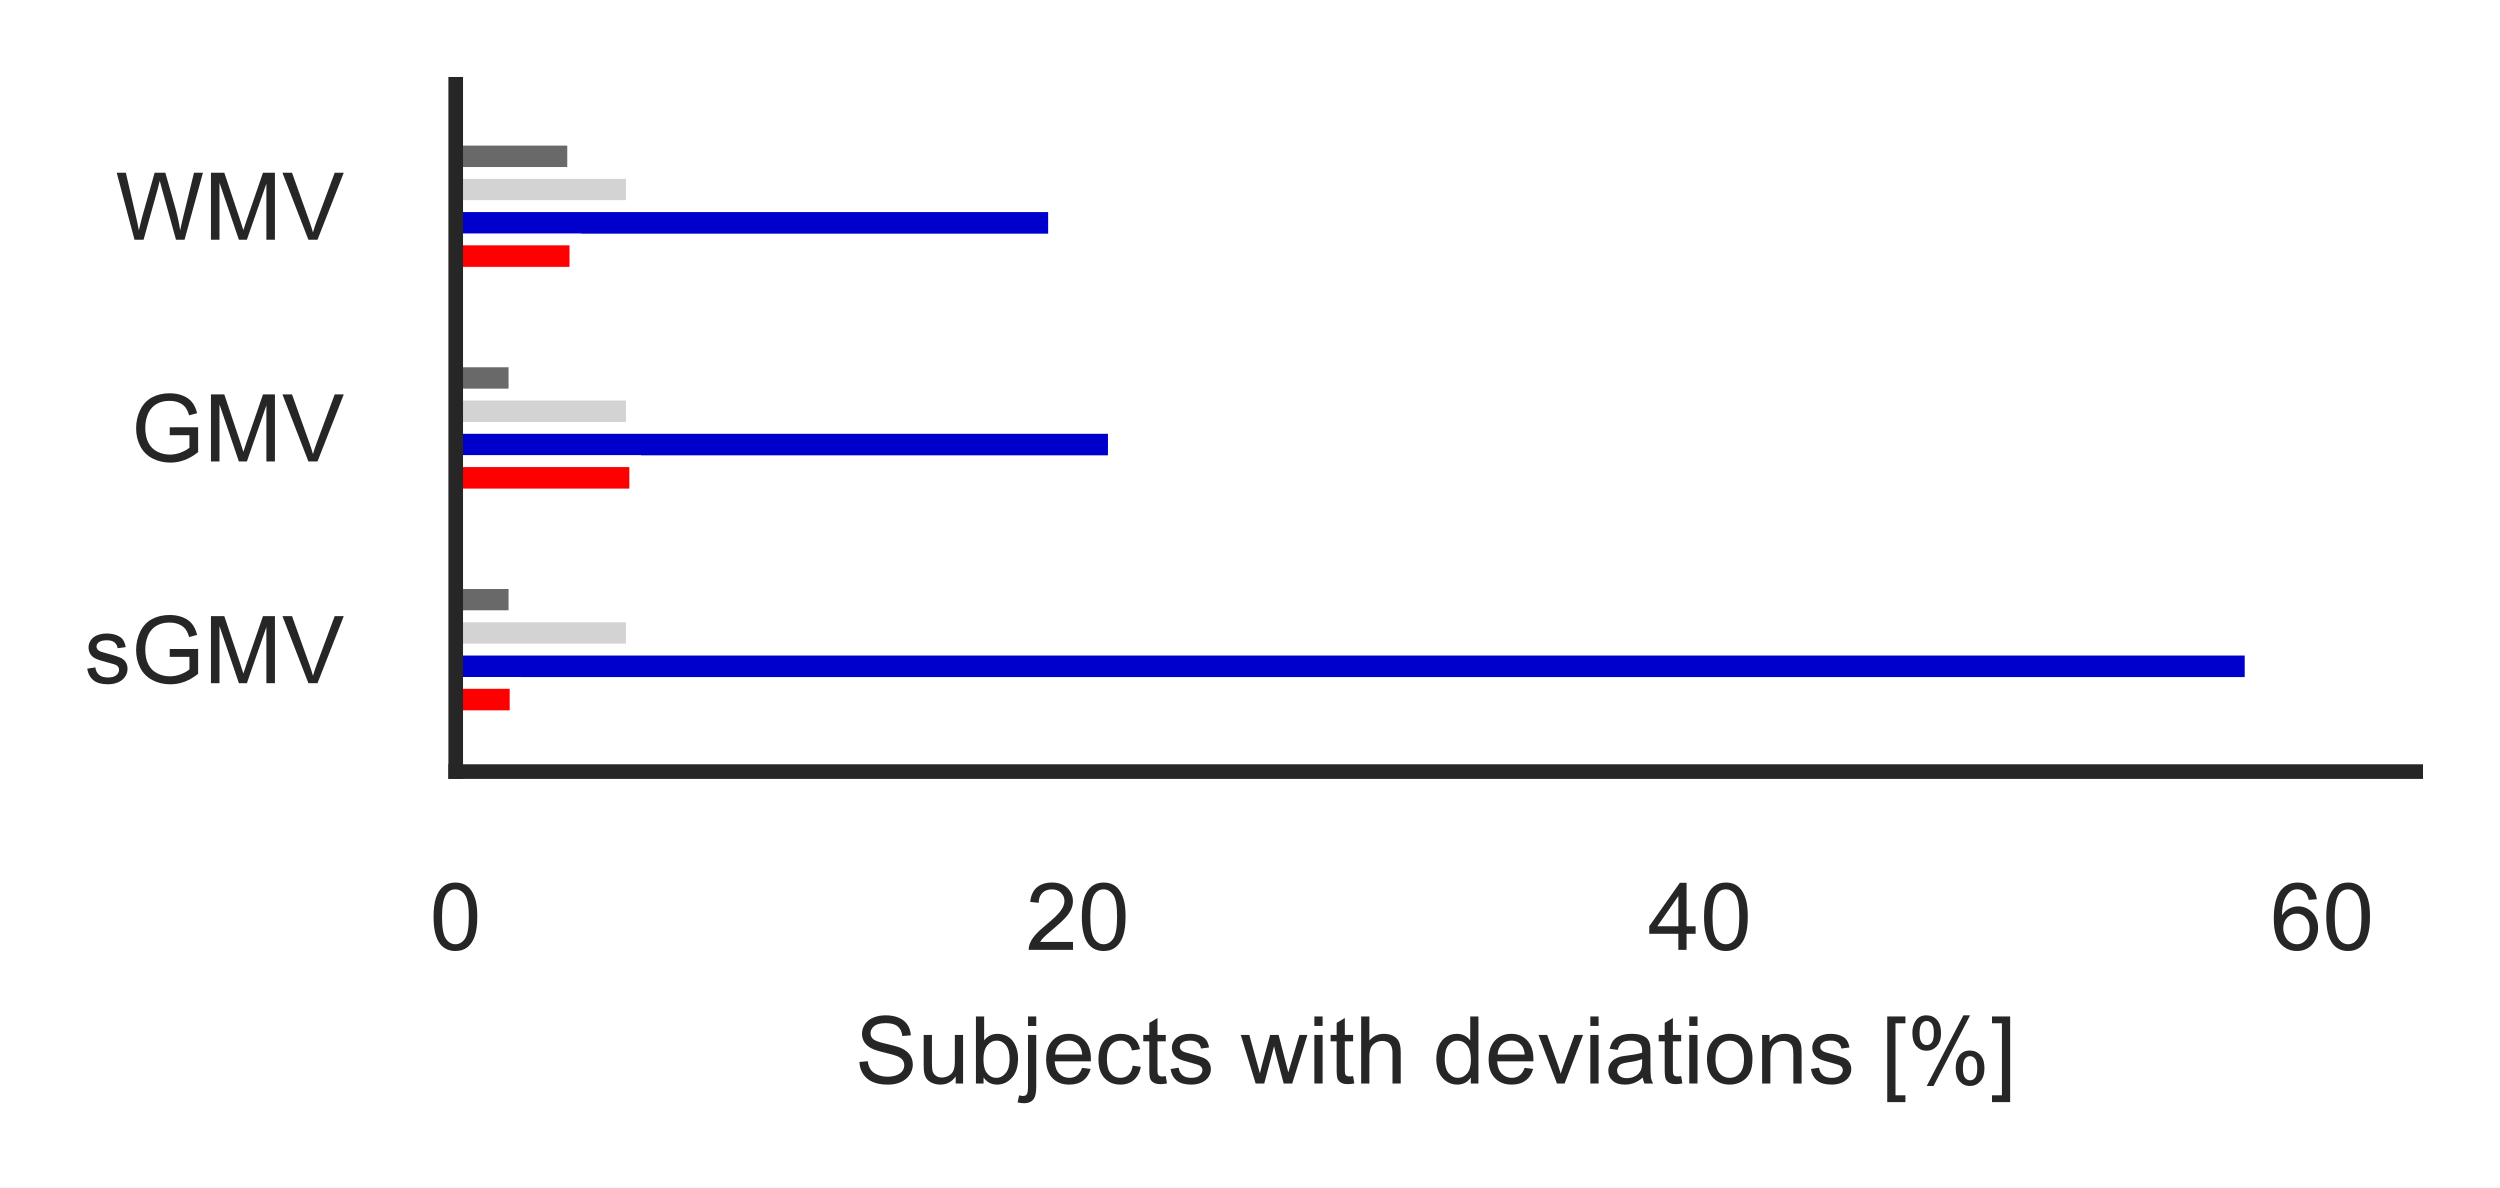
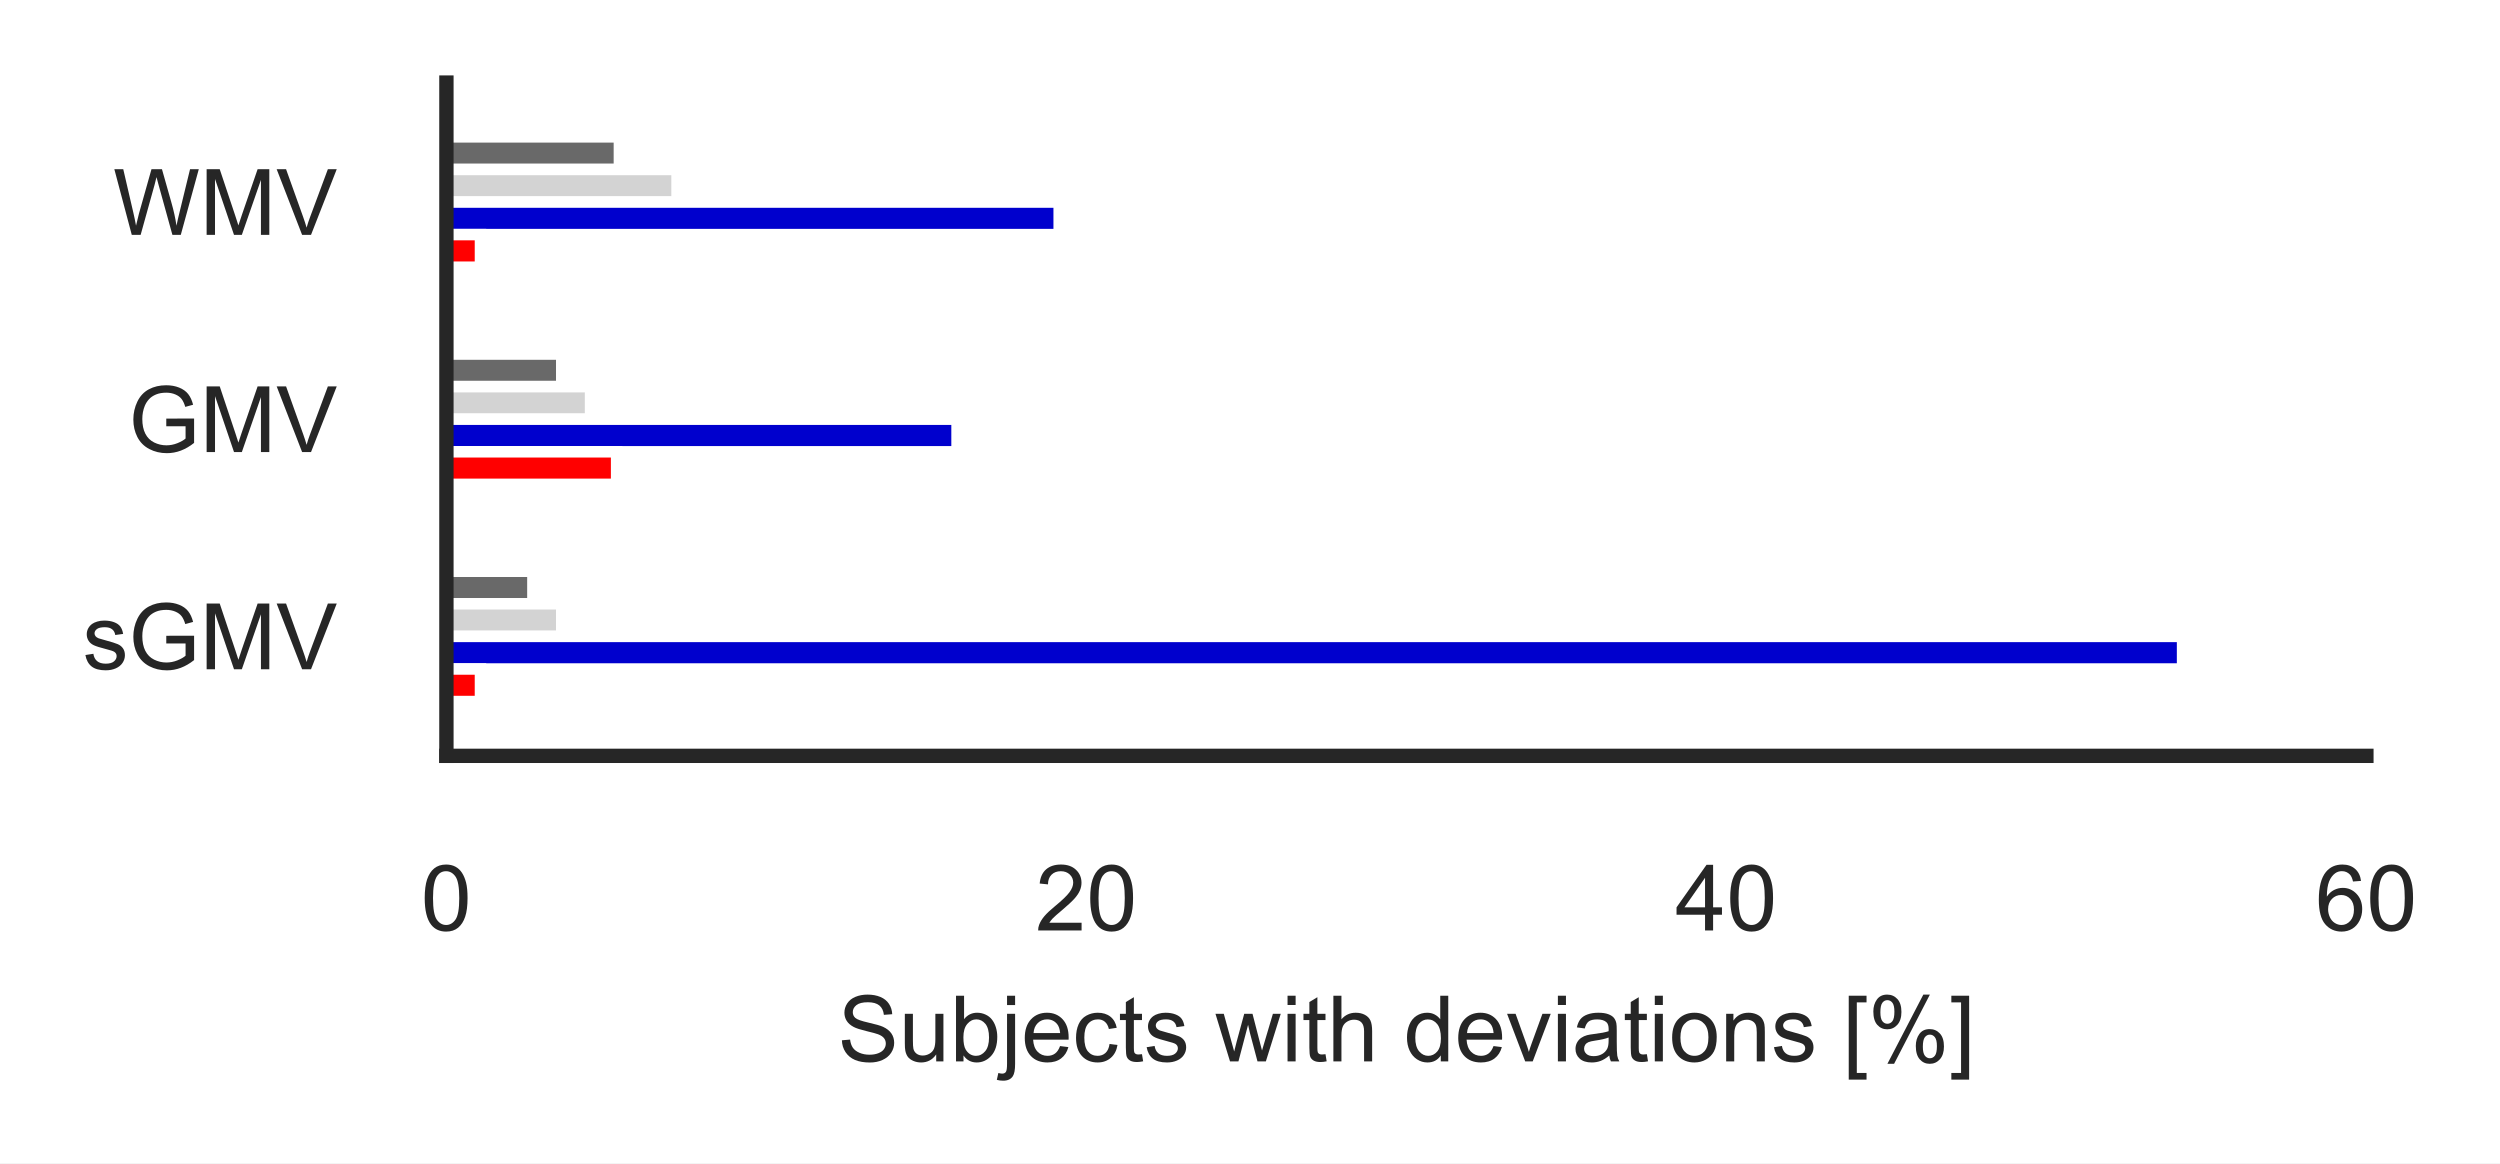
- <svg xmlns="http://www.w3.org/2000/svg" xmlns:xlink="http://www.w3.org/1999/xlink" width="213.523pt" height="101.425pt" viewBox="0 0 213.523 101.425" version="1.1">
+ <svg xmlns="http://www.w3.org/2000/svg" xmlns:xlink="http://www.w3.org/1999/xlink" width="217.971pt" height="101.425pt" viewBox="0 0 217.971 101.425" version="1.1">
  <defs>
    <style type="text/css">*{stroke-linejoin: round; stroke-linecap: butt}</style>
  </defs>
  <g id="figure_1">
    <g id="patch_1">
-       <path d="M 0 101.425  L 213.523 101.425  L 213.523 0  L 0 0  z " style="fill: #ffffff" />
+       <path d="M 0 101.425  L 217.971 101.425  L 217.971 0  L 0 0  z " style="fill: #ffffff" />
    </g>
    <g id="axes_1">
      <g id="patch_2">
        <path d="M 38.922 65.901  L 206.322 65.901  L 206.322 7.2  L 38.922 7.2  z " style="fill: #ffffff" />
      </g>
      <g id="matplotlib.axis_1">
        <g id="xtick_1">
          <g id="text_1">
            <g style="fill: #262626" transform="translate(36.69812 81.12743) scale(0.08 -0.08)">
              <defs>
                <path id="ArialMT-30" d="M 266 2259  Q 266 3072 433 3567  Q 600 4063 929 4331  Q 1259 4600 1759 4600  Q 2128 4600 2406 4451  Q 2684 4303 2865 4023  Q 3047 3744 3150 3342  Q 3253 2941 3253 2259  Q 3253 1453 3087 958  Q 2922 463 2592 192  Q 2263 -78 1759 -78  Q 1097 -78 719 397  Q 266 969 266 2259  z M 844 2259  Q 844 1131 1108 757  Q 1372 384 1759 384  Q 2147 384 2411 759  Q 2675 1134 2675 2259  Q 2675 3391 2411 3762  Q 2147 4134 1753 4134  Q 1366 4134 1134 3806  Q 844 3388 844 2259  z " transform="scale(0.015625)" />
              </defs>
              <use xlink:href="#ArialMT-30" />
            </g>
          </g>
        </g>
        <g id="xtick_2">
          <g id="text_2">
-             <g style="fill: #262626" transform="translate(87.61661 81.12743) scale(0.08 -0.08)">
+             <g style="fill: #262626" transform="translate(90.27375 81.12743) scale(0.08 -0.08)">
              <defs>
                <path id="ArialMT-32" d="M 3222 541  L 3222 0  L 194 0  Q 188 203 259 391  Q 375 700 629 1000  Q 884 1300 1366 1694  Q 2113 2306 2375 2664  Q 2638 3022 2638 3341  Q 2638 3675 2398 3904  Q 2159 4134 1775 4134  Q 1369 4134 1125 3890  Q 881 3647 878 3216  L 300 3275  Q 359 3922 746 4261  Q 1134 4600 1788 4600  Q 2447 4600 2831 4234  Q 3216 3869 3216 3328  Q 3216 3053 3103 2787  Q 2991 2522 2730 2228  Q 2469 1934 1863 1422  Q 1356 997 1212 845  Q 1069 694 975 541  L 3222 541  z " transform="scale(0.015625)" />
              </defs>
              <use xlink:href="#ArialMT-32" />
              <use xlink:href="#ArialMT-30" x="55.615" />
            </g>
          </g>
        </g>
        <g id="xtick_3">
          <g id="text_3">
-             <g style="fill: #262626" transform="translate(140.7595 81.12743) scale(0.08 -0.08)">
+             <g style="fill: #262626" transform="translate(146.0737 81.12743) scale(0.08 -0.08)">
              <defs>
                <path id="ArialMT-34" d="M 2069 0  L 2069 1097  L 81 1097  L 81 1613  L 2172 4581  L 2631 4581  L 2631 1613  L 3250 1613  L 3250 1097  L 2631 1097  L 2631 0  L 2069 0  z M 2069 1613  L 2069 3678  L 634 1613  L 2069 1613  z " transform="scale(0.015625)" />
              </defs>
              <use xlink:href="#ArialMT-34" />
              <use xlink:href="#ArialMT-30" x="55.615" />
            </g>
          </g>
        </g>
        <g id="xtick_4">
          <g id="text_4">
-             <g style="fill: #262626" transform="translate(193.9023 81.12743) scale(0.08 -0.08)">
+             <g style="fill: #262626" transform="translate(201.8738 81.12743) scale(0.08 -0.08)">
              <defs>
                <path id="ArialMT-36" d="M 3184 3459  L 2625 3416  Q 2550 3747 2413 3897  Q 2184 4138 1850 4138  Q 1581 4138 1378 3988  Q 1113 3794 959 3422  Q 806 3050 800 2363  Q 1003 2672 1297 2822  Q 1591 2972 1913 2972  Q 2475 2972 2870 2558  Q 3266 2144 3266 1488  Q 3266 1056 3080 686  Q 2894 316 2569 119  Q 2244 -78 1831 -78  Q 1128 -78 684 439  Q 241 956 241 2144  Q 241 3472 731 4075  Q 1159 4600 1884 4600  Q 2425 4600 2770 4297  Q 3116 3994 3184 3459  z M 888 1484  Q 888 1194 1011 928  Q 1134 663 1356 523  Q 1578 384 1822 384  Q 2178 384 2434 671  Q 2691 959 2691 1453  Q 2691 1928 2437 2201  Q 2184 2475 1800 2475  Q 1419 2475 1153 2201  Q 888 1928 888 1484  z " transform="scale(0.015625)" />
              </defs>
              <use xlink:href="#ArialMT-36" />
              <use xlink:href="#ArialMT-30" x="55.615" />
            </g>
          </g>
        </g>
        <g id="text_5">
          <g style="fill: #262626" transform="translate(73.04438 92.54118) scale(0.08 -0.08)">
            <defs>
              <path id="ArialMT-53" d="M 288 1472  L 859 1522  Q 900 1178 1048 958  Q 1197 738 1509 602  Q 1822 466 2213 466  Q 2559 466 2825 569  Q 3091 672 3220 851  Q 3350 1031 3350 1244  Q 3350 1459 3225 1620  Q 3100 1781 2813 1891  Q 2628 1963 1997 2114  Q 1366 2266 1113 2400  Q 784 2572 623 2826  Q 463 3081 463 3397  Q 463 3744 659 4045  Q 856 4347 1234 4503  Q 1613 4659 2075 4659  Q 2584 4659 2973 4495  Q 3363 4331 3572 4012  Q 3781 3694 3797 3291  L 3216 3247  Q 3169 3681 2898 3903  Q 2628 4125 2100 4125  Q 1550 4125 1298 3923  Q 1047 3722 1047 3438  Q 1047 3191 1225 3031  Q 1400 2872 2139 2705  Q 2878 2538 3153 2413  Q 3553 2228 3743 1945  Q 3934 1663 3934 1294  Q 3934 928 3725 604  Q 3516 281 3123 101  Q 2731 -78 2241 -78  Q 1619 -78 1198 103  Q 778 284 539 648  Q 300 1013 288 1472  z " transform="scale(0.015625)" />
              <path id="ArialMT-75" d="M 2597 0  L 2597 488  Q 2209 -75 1544 -75  Q 1250 -75 995 37  Q 741 150 617 320  Q 494 491 444 738  Q 409 903 409 1263  L 409 3319  L 972 3319  L 972 1478  Q 972 1038 1006 884  Q 1059 663 1231 536  Q 1403 409 1656 409  Q 1909 409 2131 539  Q 2353 669 2445 892  Q 2538 1116 2538 1541  L 2538 3319  L 3100 3319  L 3100 0  L 2597 0  z " transform="scale(0.015625)" />
              <path id="ArialMT-62" d="M 941 0  L 419 0  L 419 4581  L 981 4581  L 981 2947  Q 1338 3394 1891 3394  Q 2197 3394 2470 3270  Q 2744 3147 2920 2923  Q 3097 2700 3197 2384  Q 3297 2069 3297 1709  Q 3297 856 2875 390  Q 2453 -75 1863 -75  Q 1275 -75 941 416  L 941 0  z M 934 1684  Q 934 1088 1097 822  Q 1363 388 1816 388  Q 2184 388 2453 708  Q 2722 1028 2722 1663  Q 2722 2313 2464 2622  Q 2206 2931 1841 2931  Q 1472 2931 1203 2611  Q 934 2291 934 1684  z " transform="scale(0.015625)" />
              <path id="ArialMT-6a" d="M 419 3928  L 419 4581  L 981 4581  L 981 3928  L 419 3928  z M -294 -1288  L -188 -809  Q -19 -853 78 -853  Q 250 -853 334 -739  Q 419 -625 419 -169  L 419 3319  L 981 3319  L 981 -181  Q 981 -794 822 -1034  Q 619 -1347 147 -1347  Q -81 -1347 -294 -1288  z " transform="scale(0.015625)" />
              <path id="ArialMT-65" d="M 2694 1069  L 3275 997  Q 3138 488 2766 206  Q 2394 -75 1816 -75  Q 1088 -75 661 373  Q 234 822 234 1631  Q 234 2469 665 2931  Q 1097 3394 1784 3394  Q 2450 3394 2872 2941  Q 3294 2488 3294 1666  Q 3294 1616 3291 1516  L 816 1516  Q 847 969 1125 678  Q 1403 388 1819 388  Q 2128 388 2347 550  Q 2566 713 2694 1069  z M 847 1978  L 2700 1978  Q 2663 2397 2488 2606  Q 2219 2931 1791 2931  Q 1403 2931 1139 2672  Q 875 2413 847 1978  z " transform="scale(0.015625)" />
              <path id="ArialMT-63" d="M 2588 1216  L 3141 1144  Q 3050 572 2676 248  Q 2303 -75 1759 -75  Q 1078 -75 664 370  Q 250 816 250 1647  Q 250 2184 428 2587  Q 606 2991 970 3192  Q 1334 3394 1763 3394  Q 2303 3394 2647 3120  Q 2991 2847 3088 2344  L 2541 2259  Q 2463 2594 2264 2762  Q 2066 2931 1784 2931  Q 1359 2931 1093 2626  Q 828 2322 828 1663  Q 828 994 1084 691  Q 1341 388 1753 388  Q 2084 388 2306 591  Q 2528 794 2588 1216  z " transform="scale(0.015625)" />
              <path id="ArialMT-74" d="M 1650 503  L 1731 6  Q 1494 -44 1306 -44  Q 1000 -44 831 53  Q 663 150 594 308  Q 525 466 525 972  L 525 2881  L 113 2881  L 113 3319  L 525 3319  L 525 4141  L 1084 4478  L 1084 3319  L 1650 3319  L 1650 2881  L 1084 2881  L 1084 941  Q 1084 700 1114 631  Q 1144 563 1211 522  Q 1278 481 1403 481  Q 1497 481 1650 503  z " transform="scale(0.015625)" />
              <path id="ArialMT-73" d="M 197 991  L 753 1078  Q 800 744 1014 566  Q 1228 388 1613 388  Q 2000 388 2187 545  Q 2375 703 2375 916  Q 2375 1106 2209 1216  Q 2094 1291 1634 1406  Q 1016 1563 777 1677  Q 538 1791 414 1992  Q 291 2194 291 2438  Q 291 2659 392 2848  Q 494 3038 669 3163  Q 800 3259 1026 3326  Q 1253 3394 1513 3394  Q 1903 3394 2198 3281  Q 2494 3169 2634 2976  Q 2775 2784 2828 2463  L 2278 2388  Q 2241 2644 2061 2787  Q 1881 2931 1553 2931  Q 1166 2931 1000 2803  Q 834 2675 834 2503  Q 834 2394 903 2306  Q 972 2216 1119 2156  Q 1203 2125 1616 2013  Q 2213 1853 2448 1751  Q 2684 1650 2818 1456  Q 2953 1263 2953 975  Q 2953 694 2789 445  Q 2625 197 2315 61  Q 2006 -75 1616 -75  Q 969 -75 630 194  Q 291 463 197 991  z " transform="scale(0.015625)" />
              <path id="ArialMT-20" transform="scale(0.015625)" />
              <path id="ArialMT-77" d="M 1034 0  L 19 3319  L 600 3319  L 1128 1403  L 1325 691  Q 1338 744 1497 1375  L 2025 3319  L 2603 3319  L 3100 1394  L 3266 759  L 3456 1400  L 4025 3319  L 4572 3319  L 3534 0  L 2950 0  L 2422 1988  L 2294 2553  L 1622 0  L 1034 0  z " transform="scale(0.015625)" />
              <path id="ArialMT-69" d="M 425 3934  L 425 4581  L 988 4581  L 988 3934  L 425 3934  z M 425 0  L 425 3319  L 988 3319  L 988 0  L 425 0  z " transform="scale(0.015625)" />
              <path id="ArialMT-68" d="M 422 0  L 422 4581  L 984 4581  L 984 2938  Q 1378 3394 1978 3394  Q 2347 3394 2619 3248  Q 2891 3103 3008 2847  Q 3125 2591 3125 2103  L 3125 0  L 2563 0  L 2563 2103  Q 2563 2525 2380 2717  Q 2197 2909 1863 2909  Q 1613 2909 1392 2779  Q 1172 2650 1078 2428  Q 984 2206 984 1816  L 984 0  L 422 0  z " transform="scale(0.015625)" />
              <path id="ArialMT-64" d="M 2575 0  L 2575 419  Q 2259 -75 1647 -75  Q 1250 -75 917 144  Q 584 363 401 755  Q 219 1147 219 1656  Q 219 2153 384 2558  Q 550 2963 881 3178  Q 1213 3394 1622 3394  Q 1922 3394 2156 3267  Q 2391 3141 2538 2938  L 2538 4581  L 3097 4581  L 3097 0  L 2575 0  z M 797 1656  Q 797 1019 1065 703  Q 1334 388 1700 388  Q 2069 388 2326 689  Q 2584 991 2584 1609  Q 2584 2291 2321 2609  Q 2059 2928 1675 2928  Q 1300 2928 1048 2622  Q 797 2316 797 1656  z " transform="scale(0.015625)" />
              <path id="ArialMT-76" d="M 1344 0  L 81 3319  L 675 3319  L 1388 1331  Q 1503 1009 1600 663  Q 1675 925 1809 1294  L 2547 3319  L 3125 3319  L 1869 0  L 1344 0  z " transform="scale(0.015625)" />
              <path id="ArialMT-61" d="M 2588 409  Q 2275 144 1986 34  Q 1697 -75 1366 -75  Q 819 -75 525 192  Q 231 459 231 875  Q 231 1119 342 1320  Q 453 1522 633 1644  Q 813 1766 1038 1828  Q 1203 1872 1538 1913  Q 2219 1994 2541 2106  Q 2544 2222 2544 2253  Q 2544 2597 2384 2738  Q 2169 2928 1744 2928  Q 1347 2928 1158 2789  Q 969 2650 878 2297  L 328 2372  Q 403 2725 575 2942  Q 747 3159 1072 3276  Q 1397 3394 1825 3394  Q 2250 3394 2515 3294  Q 2781 3194 2906 3042  Q 3031 2891 3081 2659  Q 3109 2516 3109 2141  L 3109 1391  Q 3109 606 3145 398  Q 3181 191 3288 0  L 2700 0  Q 2613 175 2588 409  z M 2541 1666  Q 2234 1541 1622 1453  Q 1275 1403 1131 1340  Q 988 1278 909 1158  Q 831 1038 831 891  Q 831 666 1001 516  Q 1172 366 1500 366  Q 1825 366 2078 508  Q 2331 650 2450 897  Q 2541 1088 2541 1459  L 2541 1666  z " transform="scale(0.015625)" />
              <path id="ArialMT-6f" d="M 213 1659  Q 213 2581 725 3025  Q 1153 3394 1769 3394  Q 2453 3394 2887 2945  Q 3322 2497 3322 1706  Q 3322 1066 3130 698  Q 2938 331 2570 128  Q 2203 -75 1769 -75  Q 1072 -75 642 372  Q 213 819 213 1659  z M 791 1659  Q 791 1022 1069 705  Q 1347 388 1769 388  Q 2188 388 2466 706  Q 2744 1025 2744 1678  Q 2744 2294 2464 2611  Q 2184 2928 1769 2928  Q 1347 2928 1069 2612  Q 791 2297 791 1659  z " transform="scale(0.015625)" />
              <path id="ArialMT-6e" d="M 422 0  L 422 3319  L 928 3319  L 928 2847  Q 1294 3394 1984 3394  Q 2284 3394 2536 3286  Q 2788 3178 2913 3003  Q 3038 2828 3088 2588  Q 3119 2431 3119 2041  L 3119 0  L 2556 0  L 2556 2019  Q 2556 2363 2490 2533  Q 2425 2703 2258 2804  Q 2091 2906 1866 2906  Q 1506 2906 1245 2678  Q 984 2450 984 1813  L 984 0  L 422 0  z " transform="scale(0.015625)" />
              <path id="ArialMT-5b" d="M 434 -1272  L 434 4581  L 1675 4581  L 1675 4116  L 997 4116  L 997 -806  L 1675 -806  L 1675 -1272  L 434 -1272  z " transform="scale(0.015625)" />
              <path id="ArialMT-25" d="M 372 3481  Q 372 3972 619 4315  Q 866 4659 1334 4659  Q 1766 4659 2048 4351  Q 2331 4044 2331 3447  Q 2331 2866 2045 2552  Q 1759 2238 1341 2238  Q 925 2238 648 2547  Q 372 2856 372 3481  z M 1350 4272  Q 1141 4272 1002 4090  Q 863 3909 863 3425  Q 863 2984 1003 2804  Q 1144 2625 1350 2625  Q 1563 2625 1702 2806  Q 1841 2988 1841 3469  Q 1841 3913 1700 4092  Q 1559 4272 1350 4272  z M 1353 -169  L 3859 4659  L 4316 4659  L 1819 -169  L 1353 -169  z M 3334 1075  Q 3334 1569 3581 1911  Q 3828 2253 4300 2253  Q 4731 2253 5014 1945  Q 5297 1638 5297 1041  Q 5297 459 5011 145  Q 4725 -169 4303 -169  Q 3888 -169 3611 142  Q 3334 453 3334 1075  z M 4316 1866  Q 4103 1866 3964 1684  Q 3825 1503 3825 1019  Q 3825 581 3965 400  Q 4106 219 4313 219  Q 4528 219 4667 400  Q 4806 581 4806 1063  Q 4806 1506 4665 1686  Q 4525 1866 4316 1866  z " transform="scale(0.015625)" />
              <path id="ArialMT-5d" d="M 1363 -1272  L 122 -1272  L 122 -806  L 800 -806  L 800 4116  L 122 4116  L 122 4581  L 1363 4581  L 1363 -1272  z " transform="scale(0.015625)" />
            </defs>
            <use xlink:href="#ArialMT-53" />
            <use xlink:href="#ArialMT-75" x="66.699" />
            <use xlink:href="#ArialMT-62" x="122.314" />
            <use xlink:href="#ArialMT-6a" x="177.93" />
            <use xlink:href="#ArialMT-65" x="200.146" />
            <use xlink:href="#ArialMT-63" x="255.762" />
            <use xlink:href="#ArialMT-74" x="305.762" />
            <use xlink:href="#ArialMT-73" x="333.545" />
            <use xlink:href="#ArialMT-20" x="383.545" />
            <use xlink:href="#ArialMT-77" x="411.328" />
            <use xlink:href="#ArialMT-69" x="483.545" />
            <use xlink:href="#ArialMT-74" x="505.762" />
            <use xlink:href="#ArialMT-68" x="533.545" />
            <use xlink:href="#ArialMT-20" x="589.16" />
            <use xlink:href="#ArialMT-64" x="616.943" />
            <use xlink:href="#ArialMT-65" x="672.559" />
            <use xlink:href="#ArialMT-76" x="728.174" />
            <use xlink:href="#ArialMT-69" x="778.174" />
            <use xlink:href="#ArialMT-61" x="800.391" />
            <use xlink:href="#ArialMT-74" x="856.006" />
            <use xlink:href="#ArialMT-69" x="883.789" />
            <use xlink:href="#ArialMT-6f" x="906.006" />
            <use xlink:href="#ArialMT-6e" x="961.621" />
            <use xlink:href="#ArialMT-73" x="1017.236" />
            <use xlink:href="#ArialMT-20" x="1067.236" />
            <use xlink:href="#ArialMT-5b" x="1095.02" />
            <use xlink:href="#ArialMT-25" x="1122.803" />
            <use xlink:href="#ArialMT-5d" x="1211.719" />
          </g>
        </g>
      </g>
      <g id="matplotlib.axis_2">
        <g id="ytick_1">
          <g id="text_6">
            <g style="fill: #262626" transform="translate(9.87125 20.47785) scale(0.08 -0.08)">
              <defs>
                <path id="ArialMT-57" d="M 1294 0  L 78 4581  L 700 4581  L 1397 1578  Q 1509 1106 1591 641  Q 1766 1375 1797 1488  L 2669 4581  L 3400 4581  L 4056 2263  Q 4303 1400 4413 641  Q 4500 1075 4641 1638  L 5359 4581  L 5969 4581  L 4713 0  L 4128 0  L 3163 3491  Q 3041 3928 3019 4028  Q 2947 3713 2884 3491  L 1913 0  L 1294 0  z " transform="scale(0.015625)" />
                <path id="ArialMT-4d" d="M 475 0  L 475 4581  L 1388 4581  L 2472 1338  Q 2622 884 2691 659  Q 2769 909 2934 1394  L 4031 4581  L 4847 4581  L 4847 0  L 4263 0  L 4263 3834  L 2931 0  L 2384 0  L 1059 3900  L 1059 0  L 475 0  z " transform="scale(0.015625)" />
                <path id="ArialMT-56" d="M 1803 0  L 28 4581  L 684 4581  L 1875 1253  Q 2019 853 2116 503  Q 2222 878 2363 1253  L 3600 4581  L 4219 4581  L 2425 0  L 1803 0  z " transform="scale(0.015625)" />
              </defs>
              <use xlink:href="#ArialMT-57" />
              <use xlink:href="#ArialMT-4d" x="94.385" />
              <use xlink:href="#ArialMT-56" x="177.686" />
            </g>
          </g>
        </g>
        <g id="ytick_2">
          <g id="text_7">
            <g style="fill: #262626" transform="translate(11.2 39.41371) scale(0.08 -0.08)">
              <defs>
                <path id="ArialMT-47" d="M 2638 1797  L 2638 2334  L 4578 2338  L 4578 638  Q 4131 281 3656 101  Q 3181 -78 2681 -78  Q 2006 -78 1454 211  Q 903 500 622 1047  Q 341 1594 341 2269  Q 341 2938 620 3517  Q 900 4097 1425 4378  Q 1950 4659 2634 4659  Q 3131 4659 3532 4498  Q 3934 4338 4162 4050  Q 4391 3763 4509 3300  L 3963 3150  Q 3859 3500 3706 3700  Q 3553 3900 3268 4020  Q 2984 4141 2638 4141  Q 2222 4141 1919 4014  Q 1616 3888 1430 3681  Q 1244 3475 1141 3228  Q 966 2803 966 2306  Q 966 1694 1177 1281  Q 1388 869 1791 669  Q 2194 469 2647 469  Q 3041 469 3416 620  Q 3791 772 3984 944  L 3984 1797  L 2638 1797  z " transform="scale(0.015625)" />
              </defs>
              <use xlink:href="#ArialMT-47" />
              <use xlink:href="#ArialMT-4d" x="77.783" />
              <use xlink:href="#ArialMT-56" x="161.084" />
            </g>
          </g>
        </g>
        <g id="ytick_3">
          <g id="text_8">
            <g style="fill: #262626" transform="translate(7.2 58.34958) scale(0.08 -0.08)">
              <use xlink:href="#ArialMT-73" />
              <use xlink:href="#ArialMT-47" x="50" />
              <use xlink:href="#ArialMT-4d" x="127.783" />
              <use xlink:href="#ArialMT-56" x="211.084" />
            </g>
          </g>
        </g>
      </g>
      <g id="patch_3">
-         <path d="M 38.922 11.934  L 48.949 11.934  L 48.949 14.774  L 38.922 14.774  z " clip-path="url(#p906cd6be2e)" style="fill: #696969; stroke: #ffffff; stroke-linejoin: miter" />
+         <path d="M 38.922 11.934  L 54.004 11.934  L 54.004 14.774  L 38.922 14.774  z " clip-path="url(#pab525e6229)" style="fill: #696969; stroke: #ffffff; stroke-linejoin: miter" />
      </g>
      <g id="patch_4">
-         <path d="M 38.922 30.87  L 43.936 30.87  L 43.936 33.71  L 38.922 33.71  z " clip-path="url(#p906cd6be2e)" style="fill: #696969; stroke: #ffffff; stroke-linejoin: miter" />
+         <path d="M 38.922 30.87  L 48.977 30.87  L 48.977 33.71  L 38.922 33.71  z " clip-path="url(#pab525e6229)" style="fill: #696969; stroke: #ffffff; stroke-linejoin: miter" />
      </g>
      <g id="patch_5">
-         <path d="M 38.922 49.806  L 43.936 49.806  L 43.936 52.646  L 38.922 52.646  z " clip-path="url(#p906cd6be2e)" style="fill: #696969; stroke: #ffffff; stroke-linejoin: miter" />
+         <path d="M 38.922 49.806  L 46.463 49.806  L 46.463 52.646  L 38.922 52.646  z " clip-path="url(#pab525e6229)" style="fill: #696969; stroke: #ffffff; stroke-linejoin: miter" />
      </g>
      <g id="patch_6">
-         <path d="M 38.922 14.774  L 53.963 14.774  L 53.963 17.615  L 38.922 17.615  z " clip-path="url(#p906cd6be2e)" style="fill: #d3d3d3; stroke: #ffffff; stroke-linejoin: miter" />
+         <path d="M 38.922 14.774  L 59.031 14.774  L 59.031 17.615  L 38.922 17.615  z " clip-path="url(#pab525e6229)" style="fill: #d3d3d3; stroke: #ffffff; stroke-linejoin: miter" />
      </g>
      <g id="patch_7">
-         <path d="M 38.922 33.71  L 53.963 33.71  L 53.963 36.551  L 38.922 36.551  z " clip-path="url(#p906cd6be2e)" style="fill: #d3d3d3; stroke: #ffffff; stroke-linejoin: miter" />
+         <path d="M 38.922 33.71  L 51.49 33.71  L 51.49 36.551  L 38.922 36.551  z " clip-path="url(#pab525e6229)" style="fill: #d3d3d3; stroke: #ffffff; stroke-linejoin: miter" />
      </g>
      <g id="patch_8">
-         <path d="M 38.922 52.646  L 53.963 52.646  L 53.963 55.486  L 38.922 55.486  z " clip-path="url(#p906cd6be2e)" style="fill: #d3d3d3; stroke: #ffffff; stroke-linejoin: miter" />
+         <path d="M 38.922 52.646  L 48.977 52.646  L 48.977 55.486  L 38.922 55.486  z " clip-path="url(#pab525e6229)" style="fill: #d3d3d3; stroke: #ffffff; stroke-linejoin: miter" />
      </g>
      <g id="patch_9">
-         <path d="M 38.922 17.615  L 90.021 17.615  L 90.021 20.455  L 38.922 20.455  z " clip-path="url(#p906cd6be2e)" style="fill: #0000cd; stroke: #ffffff; stroke-linejoin: miter" />
+         <path d="M 38.922 17.615  L 92.348 17.615  L 92.348 20.455  L 38.922 20.455  z " clip-path="url(#pab525e6229)" style="fill: #0000cd; stroke: #ffffff; stroke-linejoin: miter" />
      </g>
      <g id="patch_10">
-         <path d="M 38.922 36.551  L 95.131 36.551  L 95.131 39.391  L 38.922 39.391  z " clip-path="url(#p906cd6be2e)" style="fill: #0000cd; stroke: #ffffff; stroke-linejoin: miter" />
+         <path d="M 38.922 36.551  L 83.444 36.551  L 83.444 39.391  L 38.922 39.391  z " clip-path="url(#pab525e6229)" style="fill: #0000cd; stroke: #ffffff; stroke-linejoin: miter" />
      </g>
      <g id="patch_11">
-         <path d="M 38.922 55.486  L 192.219 55.486  L 192.219 58.327  L 38.922 58.327  z " clip-path="url(#p906cd6be2e)" style="fill: #0000cd; stroke: #ffffff; stroke-linejoin: miter" />
+         <path d="M 38.922 55.486  L 190.295 55.486  L 190.295 58.327  L 38.922 58.327  z " clip-path="url(#pab525e6229)" style="fill: #0000cd; stroke: #ffffff; stroke-linejoin: miter" />
      </g>
      <g id="patch_12">
-         <path d="M 38.922 20.455  L 49.142 20.455  L 49.142 23.295  L 38.922 23.295  z " clip-path="url(#p906cd6be2e)" style="fill: #ff0000; stroke: #ffffff; stroke-linejoin: miter" />
+         <path d="M 38.922 20.455  L 41.891 20.455  L 41.891 23.295  L 38.922 23.295  z " clip-path="url(#pab525e6229)" style="fill: #ff0000; stroke: #ffffff; stroke-linejoin: miter" />
      </g>
      <g id="patch_13">
-         <path d="M 38.922 39.391  L 54.252 39.391  L 54.252 42.231  L 38.922 42.231  z " clip-path="url(#p906cd6be2e)" style="fill: #ff0000; stroke: #ffffff; stroke-linejoin: miter" />
+         <path d="M 38.922 39.391  L 53.763 39.391  L 53.763 42.231  L 38.922 42.231  z " clip-path="url(#pab525e6229)" style="fill: #ff0000; stroke: #ffffff; stroke-linejoin: miter" />
      </g>
      <g id="patch_14">
-         <path d="M 38.922 58.327  L 44.032 58.327  L 44.032 61.167  L 38.922 61.167  z " clip-path="url(#p906cd6be2e)" style="fill: #ff0000; stroke: #ffffff; stroke-linejoin: miter" />
+         <path d="M 38.922 58.327  L 41.891 58.327  L 41.891 61.167  L 38.922 61.167  z " clip-path="url(#pab525e6229)" style="fill: #ff0000; stroke: #ffffff; stroke-linejoin: miter" />
      </g>
      <g id="patch_15">
        <path d="M 38.922 65.901  L 38.922 7.2  " style="fill: none; stroke: #262626; stroke-width: 1.25; stroke-linejoin: miter; stroke-linecap: square" />
      </g>
      <g id="patch_16">
        <path d="M 38.922 65.901  L 206.322 65.901  " style="fill: none; stroke: #262626; stroke-width: 1.25; stroke-linejoin: miter; stroke-linecap: square" />
      </g>
    </g>
  </g>
  <defs>
-     <clipPath id="p906cd6be2e">
+     <clipPath id="pab525e6229">
      <rect x="38.922" y="7.2" width="167.4" height="58.701" />
    </clipPath>
  </defs>
</svg>
